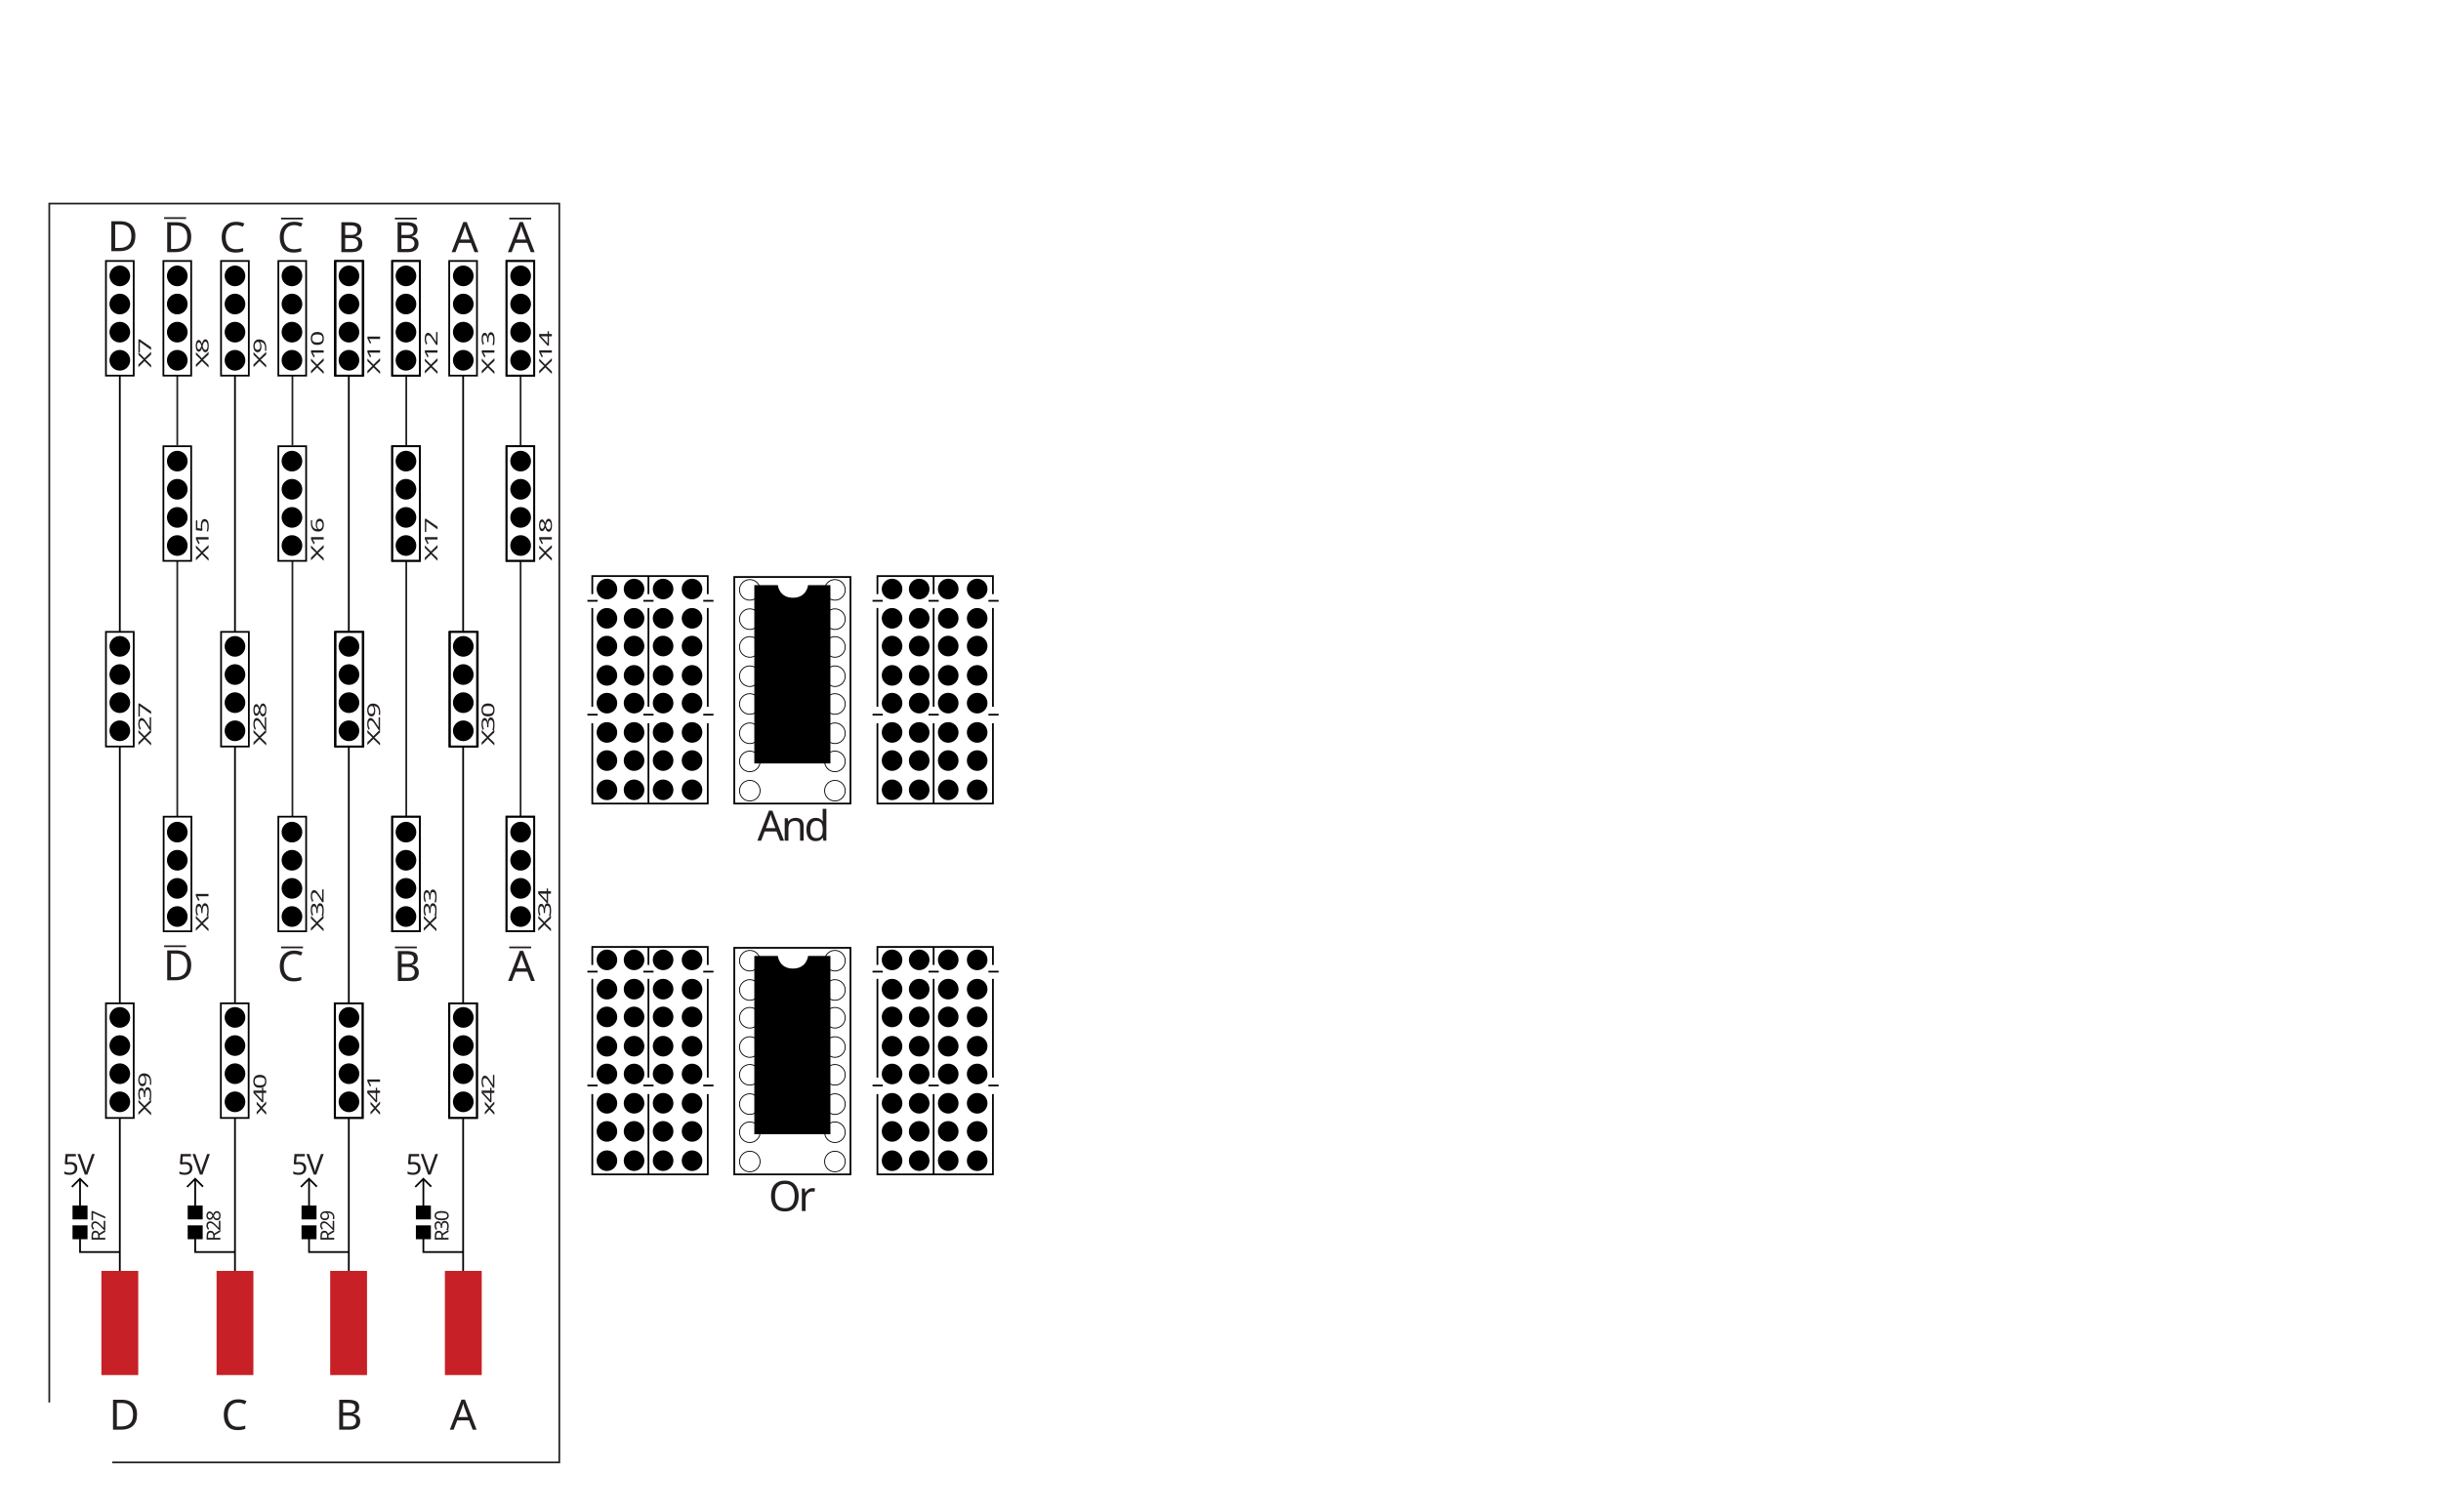
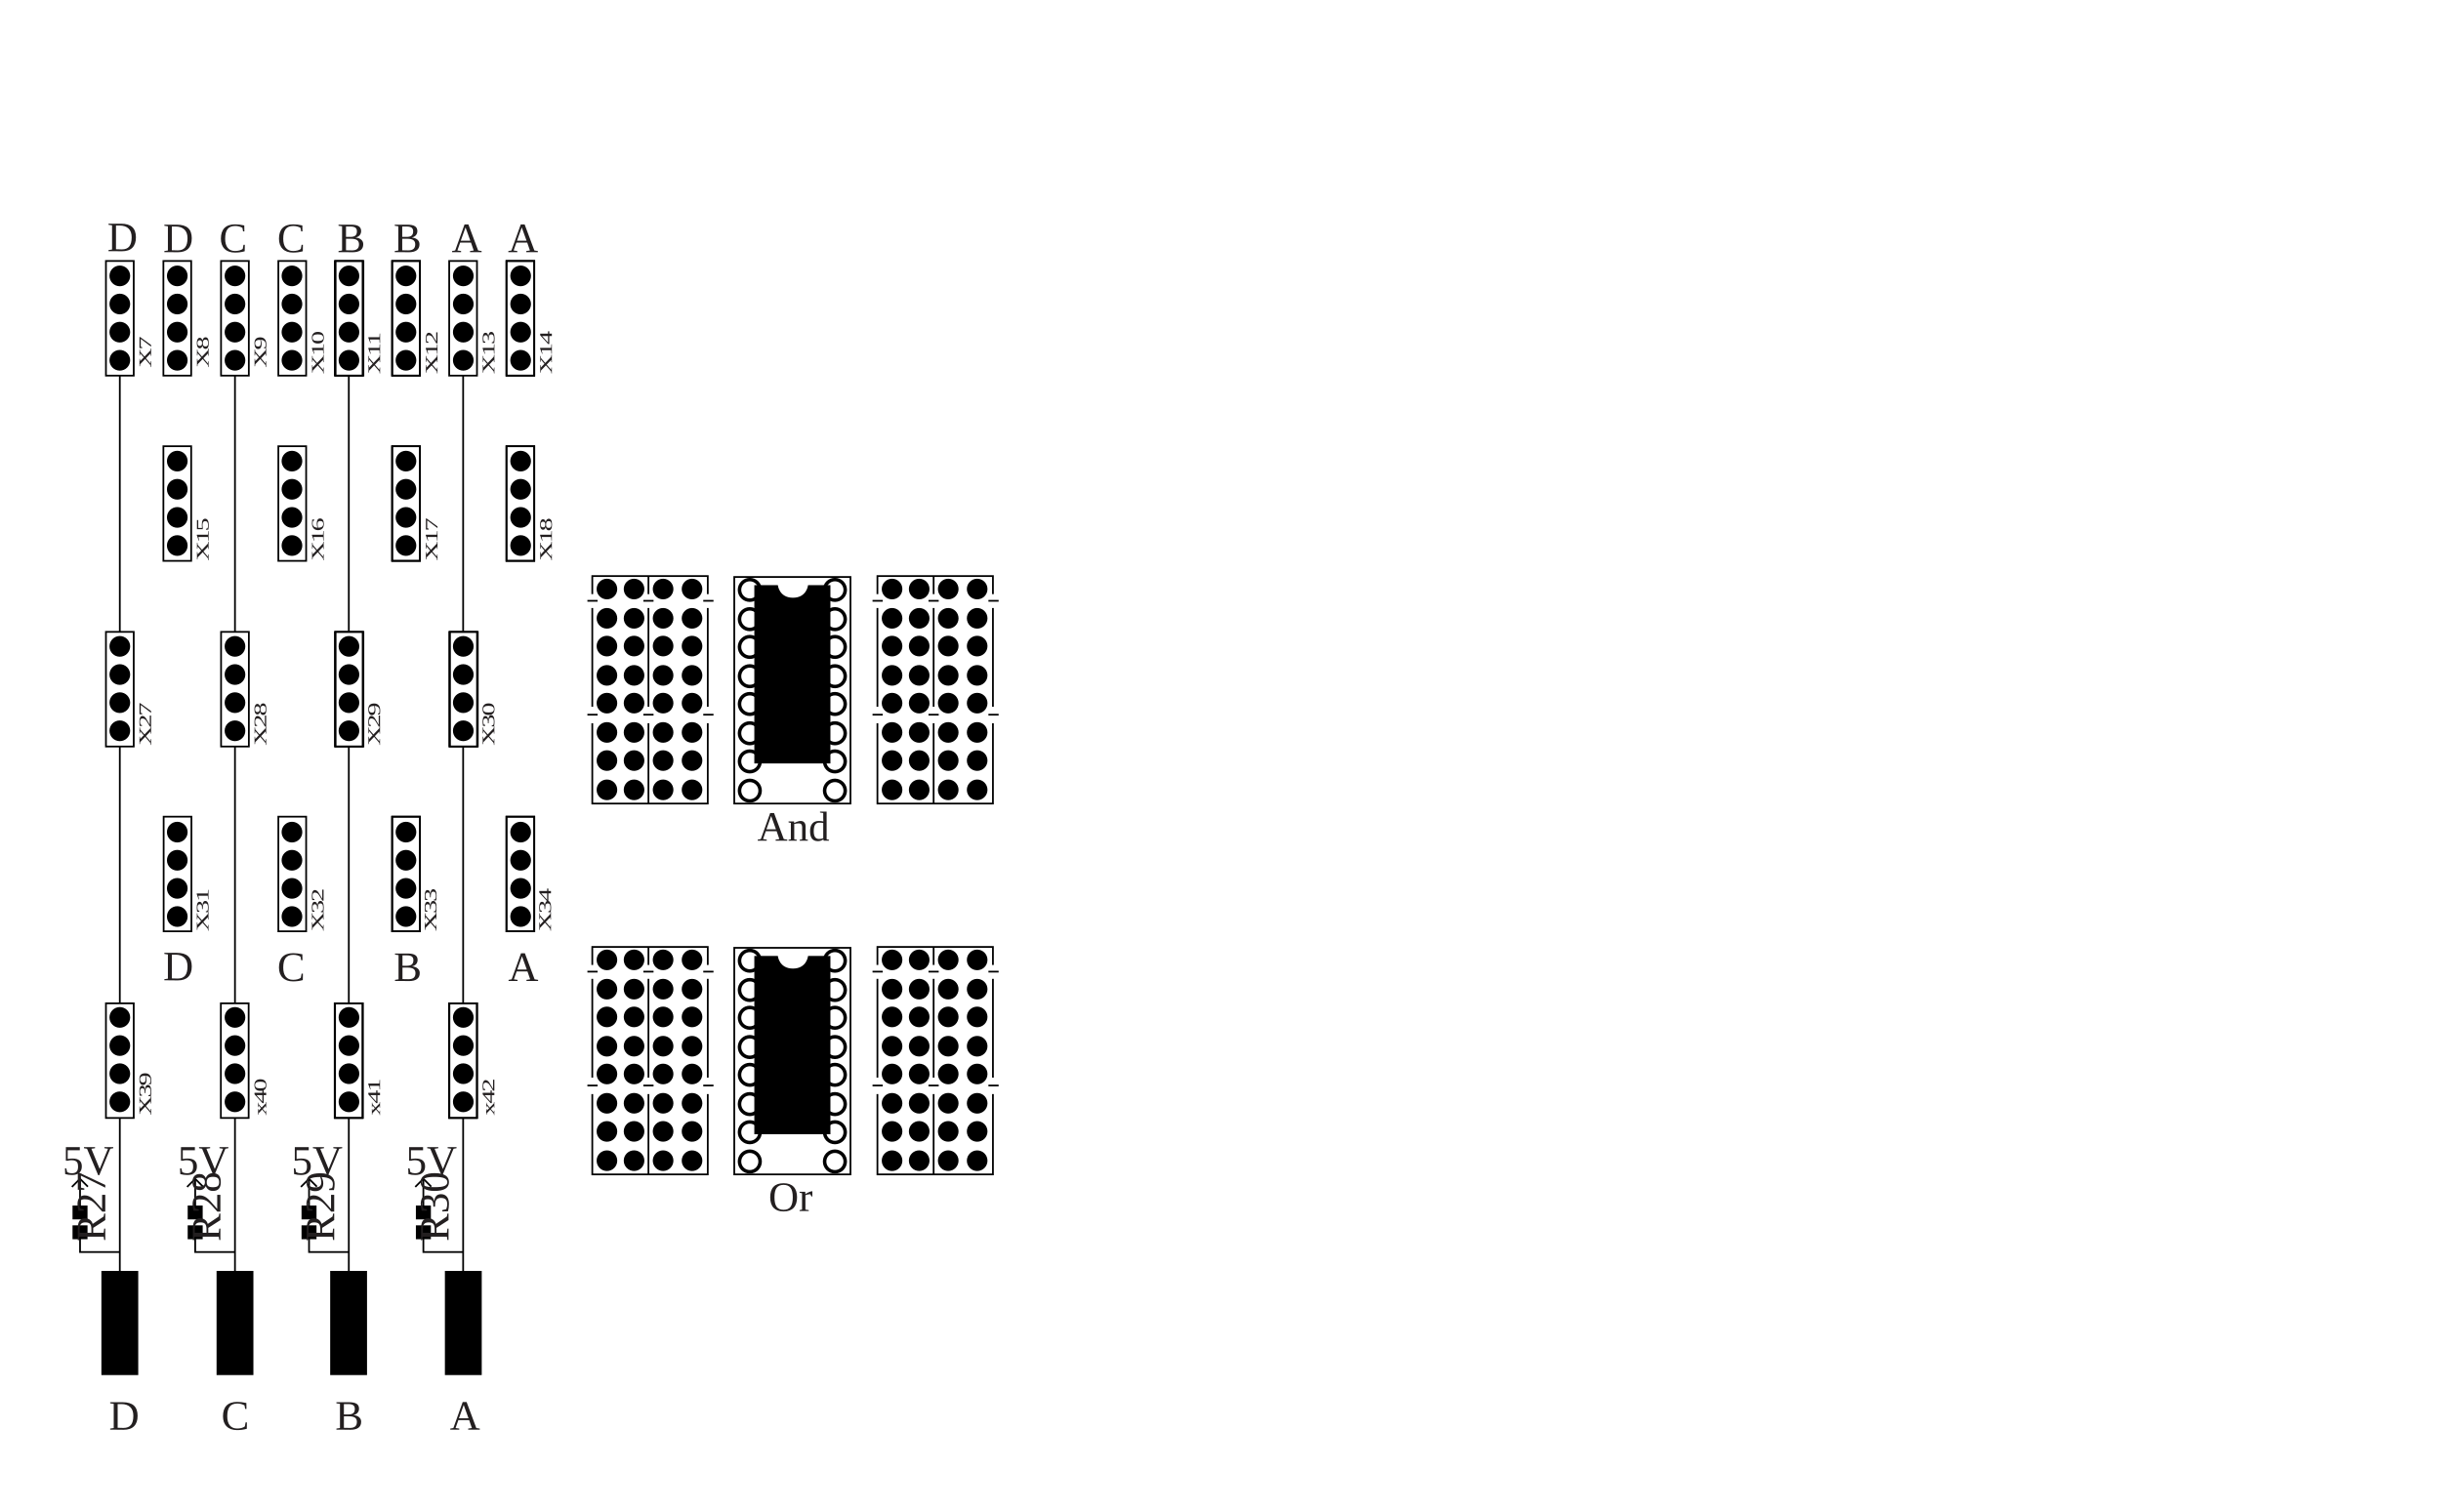
<svg xmlns="http://www.w3.org/2000/svg" width="246.38mm" height="152.59mm" viewBox="0 0 698.4 432.54">
  <defs>
-     <style>.cls-1,.cls-2,.cls-3,.cls-4{stroke:#000;}.cls-1,.cls-2,.cls-3,.cls-4,.cls-5{stroke-miterlimit:10;}.cls-1,.cls-3,.cls-5{fill:none;}.cls-1,.cls-4,.cls-5{stroke-width:.5px;}.cls-6{font-size:5.07px;letter-spacing:-.07em;}.cls-6,.cls-7,.cls-8,.cls-9,.cls-10{fill:#231f20;font-family:OCRAExtended, 'OCR A Extended';}.cls-7{font-size:5.51px;letter-spacing:-.07em;}.cls-8{font-size:8.22px;letter-spacing:-.05em;}.cls-11{fill:#c72026;}.cls-3{stroke-width:.25px;}.cls-9{letter-spacing:-.07em;}.cls-9,.cls-10{font-size:12px;}.cls-5{stroke:#231f20;}</style>
+     <style>
+             .cls-1,.cls-2,.cls-3,.cls-4{stroke:#000;}.cls-1,.cls-2,.cls-3,.cls-4,.cls-5{stroke-miterlimit:10;}.cls-1,.cls-3,.cls-5{fill:none;}.cls-1,.cls-4,.cls-5{stroke-width:.5px;}.cls-6{font-size:5.07px;letter-spacing:-.07em;}.cls-6,.cls-7,.cls-8,.cls-9,.cls-10{fill:#231f20;font-family:OCRAExtended,
+             'OCR A
+             Extended';}.cls-7{font-size:5.51px;letter-spacing:-.07em;}.cls-8{font-size:8.22px;letter-spacing:-.05em;}.cls-11{fill:#c72026;}.cls-3{stroke-width:.25px;}.cls-9{letter-spacing:-.07em;}.cls-9,.cls-10{font-size:12px;}.cls-5{stroke:#231f20;}</style>
  </defs>
  <g id="Static">
    <g id="Input">
      <g id="D">
        <line class="cls-5" x1="50.72" y1="160.52" x2="50.72" y2="233.73" />
        <line class="cls-5" x1="50.72" y1="107.51" x2="50.72" y2="127.48" />
        <line class="cls-5" x1="46.96" y1="62.41" x2="53.23" y2="62.41" />
        <line class="cls-5" x1="46.96" y1="270.81" x2="53.23" y2="270.81" />
        <polyline class="cls-1" points="20.57 339.69 22.89 337.37 25.14 339.62" />
        <line class="cls-1" x1="34.28" y1="107.51" x2="34.28" y2="180.84" />
        <line class="cls-1" x1="34.28" y1="213.65" x2="34.28" y2="287.15" />
        <line class="cls-1" x1="34.28" y1="319.97" x2="34.28" y2="363.73" />
        <polyline class="cls-1" points="34.28 358.33 22.9 358.33 22.9 354.41" />
        <rect class="cls-4" x="21" y="350.94" width="3.79" height="3.47" />
        <rect class="cls-4" x="21" y="345.27" width="3.79" height="3.47" />
        <line class="cls-1" x1="22.9" y1="337.63" x2="22.9" y2="345.15" />
        <rect class="cls-1" x="30.31" y="74.69" width="7.95" height="32.81" />
        <rect class="cls-1" x="46.75" y="74.69" width="7.95" height="32.81" />
        <rect class="cls-1" x="46.75" y="127.71" width="7.95" height="32.81" />
        <rect class="cls-1" x="46.82" y="233.73" width="7.95" height="32.81" />
        <rect class="cls-1" x="30.31" y="180.84" width="7.95" height="32.81" />
        <rect class="cls-1" x="30.31" y="287.15" width="7.95" height="32.81" />
        <g id="Font">
          <text class="cls-8" transform="translate(17.88 336.16)">
            <tspan x="0" y="0">5V</tspan>
          </text>
          <text class="cls-7" transform="translate(30.12 355.3) rotate(-90)">
            <tspan x="0" y="0">R27</tspan>
          </text>
          <text class="cls-6" transform="translate(43.23 319.21) rotate(-90) scale(1.54 1)">
            <tspan x="0" y="0">X39</tspan>
          </text>
          <text class="cls-6" transform="translate(43.23 213.37) rotate(-90) scale(1.54 1)">
            <tspan x="0" y="0">X27</tspan>
          </text>
          <text class="cls-6" transform="translate(43.23 105.23) rotate(-90) scale(1.54 1)">
            <tspan x="0" y="0">X7</tspan>
          </text>
          <text class="cls-6" transform="translate(59.68 105.23) rotate(-90) scale(1.54 1)">
            <tspan x="0" y="0">X8</tspan>
          </text>
          <text class="cls-6" transform="translate(59.68 160.52) rotate(-90) scale(1.54 1)">
            <tspan x="0" y="0">X15</tspan>
          </text>
          <text class="cls-6" transform="translate(59.65 266.55) rotate(-90) scale(1.54 1)">
            <tspan x="0" y="0">X31</tspan>
          </text>
          <text class="cls-10" transform="translate(30.7 71.88)">
            <tspan x="0" y="0">D</tspan>
          </text>
          <text class="cls-10" transform="translate(46.68 72.16)">
            <tspan x="0" y="0">D</tspan>
          </text>
          <text class="cls-10" transform="translate(46.68 280.56)">
            <tspan x="0" y="0">D</tspan>
          </text>
        </g>
      </g>
      <g id="C">
        <line class="cls-5" x1="83.67" y1="160.52" x2="83.67" y2="233.73" />
        <line class="cls-5" x1="83.67" y1="107.51" x2="83.67" y2="127.48" />
        <polyline class="cls-1" points="53.53 339.69 55.84 337.37 58.09 339.62" />
        <line class="cls-1" x1="67.23" y1="107.51" x2="67.23" y2="180.84" />
        <line class="cls-1" x1="67.23" y1="213.65" x2="67.23" y2="287.15" />
        <line class="cls-1" x1="67.23" y1="319.97" x2="67.23" y2="363.73" />
        <polyline class="cls-1" points="67.23 358.33 55.85 358.33 55.85 354.41" />
        <rect class="cls-4" x="53.95" y="350.94" width="3.79" height="3.47" />
        <rect class="cls-4" x="53.95" y="345.27" width="3.79" height="3.47" />
        <line class="cls-1" x1="55.85" y1="337.63" x2="55.85" y2="345.15" />
        <rect class="cls-1" x="63.24" y="74.69" width="7.95" height="32.81" />
        <rect class="cls-1" x="79.64" y="74.69" width="7.95" height="32.81" />
        <rect class="cls-1" x="79.64" y="127.71" width="7.95" height="32.81" />
        <rect class="cls-1" x="79.64" y="233.73" width="7.95" height="32.81" />
        <rect class="cls-1" x="63.25" y="180.84" width="7.95" height="32.81" />
        <rect class="cls-1" x="63.19" y="287.15" width="7.95" height="32.81" />
        <g id="Typo">
          <text class="cls-10" transform="translate(62.7 72.16)">
            <tspan x="0" y="0">C</tspan>
          </text>
          <text class="cls-10" transform="translate(79.32 72.16)">
            <tspan x="0" y="0">C</tspan>
          </text>
          <text class="cls-10" transform="translate(79.32 280.75)">
            <tspan x="0" y="0">C</tspan>
          </text>
          <text class="cls-8" transform="translate(50.81 336.16)">
            <tspan x="0" y="0">5V</tspan>
          </text>
          <text class="cls-7" transform="translate(63.05 355.3) rotate(-90)">
            <tspan x="0" y="0">R28</tspan>
          </text>
          <text class="cls-6" transform="translate(76.16 319.21) rotate(-90) scale(1.54 1)">
            <tspan x="0" y="0">x40</tspan>
          </text>
          <text class="cls-6" transform="translate(76.16 213.37) rotate(-90) scale(1.54 1)">
            <tspan x="0" y="0">X28</tspan>
          </text>
          <text class="cls-6" transform="translate(76.16 105.23) rotate(-90) scale(1.54 1)">
            <tspan x="0" y="0">X9</tspan>
          </text>
          <text class="cls-6" transform="translate(92.61 107.05) rotate(-90) scale(1.54 1)">
            <tspan x="0" y="0">X10</tspan>
          </text>
          <text class="cls-6" transform="translate(92.61 160.52) rotate(-90) scale(1.54 1)">
            <tspan x="0" y="0">X16</tspan>
          </text>
          <text class="cls-6" transform="translate(92.58 266.55) rotate(-90) scale(1.54 1)">
            <tspan x="0" y="0">X32</tspan>
          </text>
          <text class="cls-6" transform="translate(124.87 266.55) rotate(-90) scale(1.54 1)">
            <tspan x="0" y="0">X33</tspan>
          </text>
        </g>
        <line class="cls-5" x1="80.42" y1="62.55" x2="86.69" y2="62.55" />
        <line class="cls-5" x1="80.42" y1="271.14" x2="86.69" y2="271.14" />
      </g>
      <g id="B">
        <line class="cls-5" x1="116.24" y1="160.52" x2="116.24" y2="233.73" />
        <line class="cls-5" x1="116.24" y1="107.51" x2="116.24" y2="127.48" />
        <polyline class="cls-1" points="86.09 339.69 88.41 337.37 90.66 339.62" />
        <line class="cls-1" x1="99.8" y1="107.51" x2="99.8" y2="180.84" />
        <line class="cls-1" x1="99.8" y1="213.65" x2="99.8" y2="287.15" />
        <line class="cls-1" x1="99.8" y1="319.97" x2="99.8" y2="363.73" />
        <polyline class="cls-1" points="99.8 358.33 88.42 358.33 88.42 354.41" />
        <rect class="cls-4" x="86.52" y="350.94" width="3.79" height="3.47" />
        <rect class="cls-4" x="86.52" y="345.27" width="3.79" height="3.47" />
        <line class="cls-1" x1="88.42" y1="337.63" x2="88.42" y2="345.15" />
        <rect class="cls-1" x="95.8" y="74.69" width="7.95" height="32.81" />
        <rect class="cls-1" x="112.21" y="74.69" width="7.95" height="32.81" />
        <rect class="cls-1" x="112.21" y="127.71" width="7.95" height="32.81" />
        <rect class="cls-1" x="112.21" y="233.73" width="7.95" height="32.81" />
        <rect class="cls-1" x="95.82" y="180.84" width="7.95" height="32.81" />
        <rect class="cls-1" x="95.76" y="287.15" width="7.95" height="32.81" />
        <line class="cls-5" x1="112.99" y1="62.55" x2="119.26" y2="62.55" />
        <line class="cls-5" x1="112.99" y1="271.14" x2="119.26" y2="271.14" />
        <g id="Typo-2">
          <text class="cls-10" transform="translate(96.51 72.16)">
            <tspan x="0" y="0">B</tspan>
          </text>
          <text class="cls-10" transform="translate(112.6 72.16)">
            <tspan x="0" y="0">B</tspan>
          </text>
          <text class="cls-10" transform="translate(112.67 280.75)">
            <tspan x="0" y="0">B</tspan>
          </text>
          <text class="cls-8" transform="translate(83.38 336.16)">
            <tspan x="0" y="0">5V</tspan>
          </text>
          <text class="cls-7" transform="translate(95.62 355.3) rotate(-90)">
            <tspan x="0" y="0">R29</tspan>
          </text>
          <text class="cls-6" transform="translate(108.73 319.21) rotate(-90) scale(1.54 1)">
            <tspan x="0" y="0">x41</tspan>
          </text>
          <text class="cls-6" transform="translate(108.73 213.37) rotate(-90) scale(1.54 1)">
            <tspan x="0" y="0">X29</tspan>
          </text>
          <text class="cls-6" transform="translate(125.18 107.05) rotate(-90) scale(1.54 1)">
            <tspan x="0" y="0">X12</tspan>
          </text>
          <text class="cls-6" transform="translate(108.75 107.05) rotate(-90) scale(1.54 1)">
            <tspan x="0" y="0">X11</tspan>
          </text>
          <text class="cls-6" transform="translate(125.18 160.52) rotate(-90) scale(1.54 1)">
            <tspan x="0" y="0">X17</tspan>
          </text>
        </g>
        <rect class="cls-1" x="96.02" y="74.69" width="7.95" height="32.81" />
        <rect class="cls-1" x="112.18" y="74.69" width="7.95" height="32.81" />
        <rect class="cls-1" x="112.18" y="127.71" width="7.95" height="32.81" />
        <rect class="cls-1" x="112.18" y="233.73" width="7.95" height="32.81" />
        <rect class="cls-1" x="96.02" y="180.84" width="7.95" height="32.81" />
        <rect class="cls-1" x="95.87" y="287.15" width="7.95" height="32.81" />
      </g>
      <g id="A">
        <line class="cls-5" x1="148.95" y1="160.52" x2="148.95" y2="233.73" />
        <line class="cls-5" x1="148.95" y1="107.51" x2="148.95" y2="127.48" />
        <polyline class="cls-1" points="118.81 339.69 121.13 337.37 123.38 339.62" />
        <line class="cls-1" x1="132.51" y1="107.51" x2="132.51" y2="180.84" />
        <line class="cls-1" x1="132.51" y1="213.65" x2="132.51" y2="287.15" />
        <line class="cls-1" x1="132.51" y1="319.97" x2="132.51" y2="363.73" />
        <polyline class="cls-1" points="132.51 358.33 121.13 358.33 121.13 354.41" />
        <rect class="cls-4" x="119.24" y="350.94" width="3.79" height="3.47" />
        <rect class="cls-4" x="119.24" y="345.27" width="3.79" height="3.47" />
        <line class="cls-1" x1="121.13" y1="337.63" x2="121.13" y2="345.15" />
        <rect class="cls-1" x="128.52" y="74.69" width="7.95" height="32.81" />
        <rect class="cls-1" x="144.92" y="74.69" width="7.95" height="32.81" />
        <rect class="cls-1" x="144.92" y="127.71" width="7.95" height="32.81" />
        <rect class="cls-1" x="144.92" y="233.73" width="7.95" height="32.81" />
        <rect class="cls-1" x="128.54" y="180.84" width="7.95" height="32.81" />
        <rect class="cls-1" x="128.47" y="287.15" width="7.95" height="32.81" />
        <line class="cls-5" x1="145.7" y1="62.55" x2="151.97" y2="62.55" />
        <line class="cls-5" x1="145.7" y1="271.14" x2="151.97" y2="271.14" />
        <g id="Typo_copy">
          <text class="cls-10" transform="translate(129.22 72.16)">
            <tspan x="0" y="0">A</tspan>
          </text>
          <text class="cls-10" transform="translate(145.31 72.16)">
            <tspan x="0" y="0">A</tspan>
          </text>
          <text class="cls-10" transform="translate(145.38 280.75)">
            <tspan x="0" y="0">A</tspan>
          </text>
          <text class="cls-8" transform="translate(116.09 336.16)">
            <tspan x="0" y="0">5V</tspan>
          </text>
          <text class="cls-7" transform="translate(128.33 355.3) rotate(-90)">
            <tspan x="0" y="0">R30</tspan>
          </text>
          <text class="cls-6" transform="translate(141.44 319.21) rotate(-90) scale(1.54 1)">
            <tspan x="0" y="0">x42</tspan>
          </text>
          <text class="cls-6" transform="translate(141.44 213.37) rotate(-90) scale(1.54 1)">
            <tspan x="0" y="0">X30</tspan>
          </text>
          <text class="cls-6" transform="translate(157.89 107.05) rotate(-90) scale(1.54 1)">
            <tspan x="0" y="0">X14</tspan>
          </text>
          <text class="cls-6" transform="translate(141.46 107.05) rotate(-90) scale(1.54 1)">
            <tspan x="0" y="0">X13</tspan>
          </text>
          <text class="cls-6" transform="translate(157.89 160.52) rotate(-90) scale(1.54 1)">
            <tspan x="0" y="0">X18</tspan>
          </text>
          <text class="cls-6" transform="translate(157.63 266.55) rotate(-90) scale(1.54 1)">
            <tspan x="0" y="0">X34</tspan>
          </text>
        </g>
        <rect class="cls-1" x="144.89" y="74.69" width="7.95" height="32.81" />
        <rect class="cls-1" x="144.89" y="127.71" width="7.95" height="32.81" />
        <rect class="cls-1" x="144.89" y="233.73" width="7.95" height="32.81" />
        <rect class="cls-1" x="128.74" y="180.84" width="7.95" height="32.81" />
        <rect class="cls-1" x="128.58" y="287.15" width="7.95" height="32.81" />
      </g>
      <polyline class="cls-5" points="14.1 401.38 14.1 58.26 160.02 58.26 160.02 418.54 32.11 418.54" />
      <text class="cls-9" transform="translate(31.18 409.17)">
        <tspan x="0" y="0">D</tspan>
      </text>
      <text class="cls-9" transform="translate(63.3 409.17)">
        <tspan x="0" y="0">C</tspan>
      </text>
      <text class="cls-9" transform="translate(95.91 409.17)">
        <tspan x="0" y="0">B</tspan>
      </text>
      <text class="cls-9" transform="translate(128.7 409.17)">
        <tspan x="0" y="0">A</tspan>
      </text>
    </g>
    <g id="Gates">
      <polyline class="cls-1" points="169.46 206.99 169.46 229.98 202.5 229.98 202.5 206.99" />
      <line class="cls-1" x1="202.5" y1="202.28" x2="202.5" y2="174.01" />
      <line class="cls-1" x1="185.53" y1="202.28" x2="185.53" y2="174.01" />
      <line class="cls-1" x1="185.53" y1="170.04" x2="185.53" y2="164.87" />
      <line class="cls-1" x1="185.53" y1="229.98" x2="185.53" y2="206.99" />
      <line class="cls-1" x1="169.46" y1="202.28" x2="169.46" y2="174.01" />
      <polyline class="cls-1" points="202.5 170.04 202.5 164.87 169.46 164.87 169.46 170.04" />
      <line class="cls-1" x1="168.06" y1="171.95" x2="170.98" y2="171.95" />
      <line class="cls-1" x1="201.21" y1="171.95" x2="204.14" y2="171.95" />
      <line class="cls-1" x1="168.06" y1="204.54" x2="170.98" y2="204.54" />
      <line class="cls-1" x1="201.21" y1="204.54" x2="204.14" y2="204.54" />
      <line class="cls-1" x1="184.07" y1="171.95" x2="186.99" y2="171.95" />
      <line class="cls-1" x1="184.07" y1="204.54" x2="186.99" y2="204.54" />
    </g>
    <g id="Gates-2">
      <polyline class="cls-1" points="251.04 206.99 251.04 229.98 284.09 229.98 284.09 206.99" />
      <line class="cls-1" x1="284.09" y1="202.28" x2="284.09" y2="174.01" />
      <line class="cls-1" x1="267.12" y1="202.28" x2="267.12" y2="174.01" />
      <line class="cls-1" x1="267.12" y1="170.04" x2="267.12" y2="164.87" />
      <line class="cls-1" x1="267.12" y1="229.98" x2="267.12" y2="206.99" />
      <line class="cls-1" x1="251.04" y1="202.28" x2="251.04" y2="174.01" />
      <polyline class="cls-1" points="284.09 170.04 284.09 164.87 251.04 164.87 251.04 170.04" />
      <line class="cls-1" x1="249.64" y1="171.95" x2="252.57" y2="171.95" />
      <line class="cls-1" x1="282.8" y1="171.95" x2="285.72" y2="171.95" />
      <line class="cls-1" x1="249.64" y1="204.54" x2="252.57" y2="204.54" />
      <line class="cls-1" x1="282.8" y1="204.54" x2="285.72" y2="204.54" />
      <line class="cls-1" x1="265.65" y1="171.95" x2="268.58" y2="171.95" />
      <line class="cls-1" x1="265.65" y1="204.54" x2="268.58" y2="204.54" />
    </g>
    <path d="M237.58,218.49h-21.76v-51.03h6.73s.34,3.61,4.32,3.61,4.33-3.61,4.33-3.61h6.39v51.03Z" />
    <rect class="cls-1" x="210.08" y="165.13" width="33.25" height="64.85" />
    <g id="pins">
      <circle class="cls-3" cx="214.53" cy="168.82" r="2.95" />
      <circle class="cls-3" cx="238.88" cy="168.82" r="2.95" />
      <circle class="cls-3" cx="214.53" cy="177.2" r="2.95" />
      <circle class="cls-3" cx="238.88" cy="177.2" r="2.95" />
      <circle class="cls-3" cx="214.53" cy="185.15" r="2.95" />
      <circle class="cls-3" cx="238.88" cy="185.15" r="2.95" />
      <circle class="cls-3" cx="214.53" cy="193.53" r="2.95" />
      <circle class="cls-3" cx="238.88" cy="193.53" r="2.95" />
      <circle class="cls-3" cx="214.53" cy="201.48" r="2.95" />
      <circle class="cls-3" cx="238.88" cy="201.48" r="2.95" />
      <circle class="cls-3" cx="214.53" cy="209.86" r="2.95" />
      <circle class="cls-3" cx="238.88" cy="209.86" r="2.95" />
      <circle class="cls-3" cx="214.53" cy="217.91" r="2.95" />
      <circle class="cls-3" cx="238.88" cy="217.91" r="2.95" />
      <circle class="cls-3" cx="214.53" cy="226.29" r="2.95" />
      <circle class="cls-3" cx="238.88" cy="226.29" r="2.95" />
    </g>
    <g id="Gates-3">
      <polyline class="cls-1" points="169.46 313.12 169.46 336.11 202.5 336.11 202.5 313.12" />
      <line class="cls-1" x1="202.5" y1="308.41" x2="202.5" y2="280.14" />
      <line class="cls-1" x1="185.53" y1="308.41" x2="185.53" y2="280.14" />
      <line class="cls-1" x1="185.53" y1="276.17" x2="185.53" y2="271.01" />
      <line class="cls-1" x1="185.53" y1="336.11" x2="185.53" y2="313.12" />
      <line class="cls-1" x1="169.46" y1="308.41" x2="169.46" y2="280.14" />
      <polyline class="cls-1" points="202.5 276.17 202.5 271.01 169.46 271.01 169.46 276.17" />
      <line class="cls-1" x1="168.06" y1="278.08" x2="170.98" y2="278.08" />
      <line class="cls-1" x1="201.21" y1="278.08" x2="204.14" y2="278.08" />
      <line class="cls-1" x1="168.06" y1="310.67" x2="170.98" y2="310.67" />
      <line class="cls-1" x1="201.21" y1="310.67" x2="204.14" y2="310.67" />
      <line class="cls-1" x1="184.07" y1="278.08" x2="186.99" y2="278.08" />
      <line class="cls-1" x1="184.07" y1="310.67" x2="186.99" y2="310.67" />
    </g>
    <g id="Gates-4">
      <polyline class="cls-1" points="251.04 313.12 251.04 336.11 284.09 336.11 284.09 313.12" />
      <line class="cls-1" x1="284.09" y1="308.41" x2="284.09" y2="280.14" />
      <line class="cls-1" x1="267.12" y1="308.41" x2="267.12" y2="280.14" />
      <line class="cls-1" x1="267.12" y1="276.17" x2="267.12" y2="271.01" />
      <line class="cls-1" x1="267.12" y1="336.11" x2="267.12" y2="313.12" />
      <line class="cls-1" x1="251.04" y1="308.41" x2="251.04" y2="280.14" />
      <polyline class="cls-1" points="284.09 276.17 284.09 271.01 251.04 271.01 251.04 276.17" />
      <line class="cls-1" x1="249.64" y1="278.08" x2="252.57" y2="278.08" />
      <line class="cls-1" x1="282.8" y1="278.08" x2="285.72" y2="278.08" />
      <line class="cls-1" x1="249.64" y1="310.67" x2="252.57" y2="310.67" />
      <line class="cls-1" x1="282.8" y1="310.67" x2="285.72" y2="310.67" />
      <line class="cls-1" x1="265.65" y1="278.08" x2="268.58" y2="278.08" />
      <line class="cls-1" x1="265.65" y1="310.67" x2="268.58" y2="310.67" />
    </g>
    <path d="M237.58,324.62h-21.76v-51.03h6.73s.34,3.61,4.32,3.61,4.33-3.61,4.33-3.61h6.39v51.03Z" />
    <rect class="cls-1" x="210.08" y="271.26" width="33.25" height="64.85" />
    <g id="pins-2">
      <circle class="cls-3" cx="214.53" cy="274.95" r="2.95" />
      <circle class="cls-3" cx="238.88" cy="274.95" r="2.95" />
      <circle class="cls-3" cx="214.53" cy="283.33" r="2.95" />
      <circle class="cls-3" cx="238.88" cy="283.33" r="2.95" />
      <circle class="cls-3" cx="214.53" cy="291.28" r="2.95" />
      <circle class="cls-3" cx="238.88" cy="291.28" r="2.95" />
      <circle class="cls-3" cx="214.53" cy="299.66" r="2.95" />
      <circle class="cls-3" cx="238.88" cy="299.66" r="2.95" />
      <circle class="cls-3" cx="214.53" cy="307.61" r="2.95" />
      <circle class="cls-3" cx="238.88" cy="307.61" r="2.95" />
      <circle class="cls-3" cx="214.53" cy="315.99" r="2.95" />
      <circle class="cls-3" cx="238.88" cy="315.99" r="2.95" />
      <circle class="cls-3" cx="214.53" cy="324.04" r="2.95" />
      <circle class="cls-3" cx="238.88" cy="324.04" r="2.95" />
      <circle class="cls-3" cx="214.53" cy="332.42" r="2.95" />
      <circle class="cls-3" cx="238.88" cy="332.42" r="2.95" />
    </g>
    <text class="cls-9" transform="translate(216.67 240.61)">
      <tspan x="0" y="0">And</tspan>
    </text>
    <text class="cls-9" transform="translate(219.87 346.59)">
      <tspan x="0" y="0">Or</tspan>
    </text>
  </g>
  <g id="Input-2">
    <g id="Positive">
      <g id="D-2">
        <g id="D_Top">
          <circle id="in_pos_d_top_1" class="cls-2" cx="34.28" cy="78.96" r="2.46" />
          <circle id="in_pos_d_top_2" class="cls-2" cx="34.28" cy="87.01" r="2.46" />
          <circle id="in_pos_d_top_3" class="cls-2" cx="34.28" cy="95.06" r="2.46" />
          <circle id="in_pos_d_top_4" class="cls-2" cx="34.28" cy="103.11" r="2.46" />
        </g>
        <g id="D_Mid">
          <circle id="in_pos_d_mid_1" class="cls-2" cx="34.28" cy="184.99" r="2.46" />
          <circle id="in_pos_d_mid_2" class="cls-2" cx="34.28" cy="193.05" r="2.46" />
          <circle id="in_pos_d_mid_3" class="cls-2" cx="34.28" cy="201.1" r="2.46" />
          <circle id="in_pos_d_mid_4" class="cls-2" cx="34.28" cy="209.15" r="2.46" />
        </g>
        <g id="D_Bottom">
          <circle id="in_pos_d_bot_1" class="cls-2" cx="34.28" cy="291.18" r="2.46" />
          <circle id="in_pos_d_bot_2" class="cls-2" cx="34.28" cy="299.24" r="2.46" />
          <circle id="in_pos_d_bot_3" class="cls-2" cx="34.28" cy="307.29" r="2.46" />
          <circle id="in_pos_d_bot_4" class="cls-2" cx="34.28" cy="315.34" r="2.46" />
        </g>
      </g>
      <g id="C-2">
        <g id="C_Top">
          <circle id="in_pos_c_top_1" class="cls-2" cx="67.23" cy="78.96" r="2.46" />
          <circle id="in_pos_c_top_2" class="cls-2" cx="67.23" cy="87.01" r="2.46" />
          <circle id="in_pos_c_top_3" class="cls-2" cx="67.23" cy="95.06" r="2.46" />
          <circle id="in_pos_c_top_4" class="cls-2" cx="67.23" cy="103.11" r="2.46" />
        </g>
        <g id="C_Mid">
          <circle id="in_pos_c_mid_1" class="cls-2" cx="67.23" cy="184.99" r="2.46" />
          <circle id="in_pos_c_mid_2" class="cls-2" cx="67.23" cy="193.05" r="2.46" />
          <circle id="in_pos_c_mid_3" class="cls-2" cx="67.23" cy="201.1" r="2.46" />
          <circle id="in_pos_c_mid_4" class="cls-2" cx="67.23" cy="209.15" r="2.46" />
        </g>
        <g id="C_Bottom">
          <circle id="in_pos_c_bot_1" class="cls-2" cx="67.23" cy="291.18" r="2.46" />
          <circle id="in_pos_c_bot_2" class="cls-2" cx="67.23" cy="299.24" r="2.46" />
          <circle id="in_pos_c_bot_3" class="cls-2" cx="67.23" cy="307.29" r="2.46" />
          <circle id="in_pos_c_bot_4" class="cls-2" cx="67.23" cy="315.34" r="2.46" />
        </g>
      </g>
      <g id="B-2">
        <g id="B_Top">
          <circle id="in_pos_b_top_1" class="cls-2" cx="99.84" cy="87.01" r="2.46" />
          <circle id="in_pos_b_top_2" class="cls-2" cx="99.84" cy="78.96" r="2.46" />
          <circle id="in_pos_b_top_3" class="cls-2" cx="99.84" cy="95.06" r="2.46" />
          <circle id="in_pos_b_top_4" class="cls-2" cx="99.84" cy="103.11" r="2.46" />
        </g>
        <g id="B_Mid">
          <circle id="in_pos_b_mid_1" class="cls-2" cx="99.84" cy="184.99" r="2.46" />
          <circle id="in_pos_b_mid_2" class="cls-2" cx="99.84" cy="193.05" r="2.46" />
          <circle id="in_pos_b_mid_3" class="cls-2" cx="99.84" cy="201.1" r="2.46" />
          <circle id="in_pos_b_mid_4" class="cls-2" cx="99.84" cy="209.15" r="2.46" />
        </g>
        <g id="B_Bottom">
          <circle id="in_pos_b_bot_1" class="cls-2" cx="99.84" cy="291.18" r="2.46" />
          <circle id="in_pos_b_bot_2" class="cls-2" cx="99.84" cy="299.24" r="2.46" />
          <circle id="in_pos_b_bot_3" class="cls-2" cx="99.84" cy="307.29" r="2.46" />
          <circle id="in_pos_b_bot_4" class="cls-2" cx="99.84" cy="315.34" r="2.46" />
        </g>
      </g>
      <g id="A-2">
        <g id="A_Top">
          <circle id="in_pos_a_top_1" class="cls-2" cx="132.55" cy="78.96" r="2.46" />
          <circle id="in_pos_a_top_2" class="cls-2" cx="132.55" cy="87.01" r="2.46" />
          <circle id="in_pos_a_top_3" class="cls-2" cx="132.55" cy="95.06" r="2.46" />
          <circle id="in_pos_a_top_4" class="cls-2" cx="132.55" cy="103.11" r="2.46" />
        </g>
        <g id="A_Mid">
          <circle id="in_pos_a_mid_1" class="cls-2" cx="132.55" cy="193.05" r="2.46" />
          <circle id="in_pos_a_mid_2" class="cls-2" cx="132.55" cy="184.99" r="2.46" />
          <circle id="in_pos_a_mid_3" class="cls-2" cx="132.55" cy="201.1" r="2.46" />
          <circle id="in_pos_a_mid_4" class="cls-2" cx="132.55" cy="209.15" r="2.46" />
        </g>
        <g id="A_Bottom">
          <circle id="in_pos_a_bot_1" class="cls-2" cx="132.55" cy="291.18" r="2.46" />
          <circle id="in_pos_a_bot_2" class="cls-2" cx="132.55" cy="299.24" r="2.46" />
          <circle id="in_pos_a_bot_3" class="cls-2" cx="132.55" cy="307.29" r="2.46" />
          <circle id="in_pos_a_bot_4" class="cls-2" cx="132.55" cy="315.34" r="2.46" />
        </g>
      </g>
    </g>
    <g id="Negative">
      <g id="D-3">
        <g id="D_Top-2">
          <circle id="in_neg_d_top_1" class="cls-2" cx="50.72" cy="78.96" r="2.46" />
          <circle id="in_neg_d_top_2" class="cls-2" cx="50.72" cy="87.01" r="2.46" />
          <circle id="in_neg_d_top_3" class="cls-2" cx="50.72" cy="95.06" r="2.46" />
          <circle id="in_neg_d_top_4" class="cls-2" cx="50.72" cy="103.11" r="2.46" />
        </g>
        <g id="D_Middle">
          <circle id="in_neg_d_mid_1" class="cls-2" cx="50.72" cy="131.97" r="2.46" />
          <circle id="in_neg_d_mid_2" class="cls-2" cx="50.72" cy="140.03" r="2.46" />
          <circle id="in_neg_d_mid_3" class="cls-2" cx="50.72" cy="148.08" r="2.46" />
          <circle id="in_neg_d_mid_4" class="cls-2" cx="50.72" cy="156.13" r="2.46" />
        </g>
        <g id="D_Bottom-2">
          <circle id="in_neg_d_bot_1" class="cls-2" cx="50.72" cy="238.15" r="2.46" />
          <circle id="in_neg_d_bot_2" class="cls-2" cx="50.72" cy="246.2" r="2.46" />
          <circle id="in_neg_d_bot_3" class="cls-2" cx="50.72" cy="254.25" r="2.46" />
          <circle id="in_neg_d_bot_4" class="cls-2" cx="50.72" cy="262.31" r="2.46" />
        </g>
      </g>
      <g id="C-3">
        <g id="C_Top-2">
          <circle id="in_neg_c_mid_1" class="cls-2" cx="83.53" cy="78.96" r="2.46" />
          <circle id="in_neg_c_mid_2" class="cls-2" cx="83.53" cy="87.01" r="2.46" />
          <circle id="in_neg_c_mid_3" class="cls-2" cx="83.53" cy="95.06" r="2.46" />
          <circle id="in_neg_c_mid_4" class="cls-2" cx="83.53" cy="103.11" r="2.46" />
        </g>
        <g id="C_Middle">
          <circle id="in_neg_c_mid_1-2" class="cls-2" cx="83.53" cy="131.97" r="2.46" />
          <circle id="in_neg_c_mid_2-2" class="cls-2" cx="83.53" cy="140.03" r="2.46" />
          <circle id="in_neg_c_mid_3-2" class="cls-2" cx="83.53" cy="148.08" r="2.46" />
          <circle id="in_neg_c_mid_4-2" class="cls-2" cx="83.53" cy="156.13" r="2.46" />
        </g>
        <g id="C_Bottom-2">
          <circle id="in_neg_c_bot_1" class="cls-2" cx="83.53" cy="238.15" r="2.46" />
          <circle id="in_neg_c_bot_2" class="cls-2" cx="83.53" cy="246.2" r="2.46" />
          <circle id="in_neg_c_bot_3" class="cls-2" cx="83.53" cy="254.25" r="2.46" />
          <circle id="in_neg_c_bot_4" class="cls-2" cx="83.53" cy="262.31" r="2.46" />
        </g>
      </g>
      <g id="B-3">
        <g id="B_Top-2">
          <circle id="in_neg_b_top_1" class="cls-2" cx="116.15" cy="78.96" r="2.46" />
          <circle id="in_neg_b_top_2" class="cls-2" cx="116.15" cy="87.01" r="2.46" />
          <circle id="in_neg_b_top_3" class="cls-2" cx="116.15" cy="95.06" r="2.46" />
          <circle id="in_neg_b_top_4" class="cls-2" cx="116.15" cy="103.11" r="2.46" />
        </g>
        <g id="B_Mid-2">
          <circle id="in_neg_b_mid_1" class="cls-2" cx="116.15" cy="131.97" r="2.46" />
          <circle id="in_neg_b_mid_2" class="cls-2" cx="116.15" cy="140.03" r="2.46" />
          <circle id="in_neg_b_mid_3" class="cls-2" cx="116.15" cy="148.08" r="2.46" />
          <circle id="in_neg_b_mid_4" class="cls-2" cx="116.15" cy="156.13" r="2.46" />
        </g>
        <g id="B_Bot">
          <circle id="in_neg_b_bot_1" class="cls-2" cx="116.15" cy="238.15" r="2.46" />
          <circle id="in_neg_b_bot_2" class="cls-2" cx="116.15" cy="246.2" r="2.46" />
          <circle id="in_neg_b_bot_3" class="cls-2" cx="116.15" cy="254.25" r="2.46" />
          <circle id="in_neg_b_bot_4" class="cls-2" cx="116.15" cy="262.31" r="2.46" />
        </g>
      </g>
      <g id="A-3">
        <g id="A_Top-2">
          <circle id="in_neg_a_top_1" class="cls-2" cx="148.96" cy="78.96" r="2.46" />
          <circle id="in_neg_a_top_2" class="cls-2" cx="148.96" cy="87.01" r="2.46" />
          <circle id="in_neg_a_top_3" class="cls-2" cx="148.96" cy="95.06" r="2.46" />
          <circle id="in_neg_a_top_4" class="cls-2" cx="148.96" cy="103.11" r="2.46" />
        </g>
        <g id="A_Mid-2">
          <circle id="in_neg_a_mid_1" class="cls-2" cx="148.96" cy="131.97" r="2.46" />
          <circle id="in_neg_a_mid_2" class="cls-2" cx="148.96" cy="140.03" r="2.46" />
          <circle id="in_neg_a_mid_3" class="cls-2" cx="148.96" cy="148.08" r="2.46" />
          <circle id="in_neg_a_mid_4" class="cls-2" cx="148.96" cy="156.13" r="2.46" />
        </g>
        <g id="A_Bot">
          <circle id="in_neg_a_bot_1" class="cls-2" cx="148.96" cy="238.15" r="2.46" />
          <circle id="in_neg_a_bot_2" class="cls-2" cx="148.96" cy="246.2" r="2.46" />
          <circle id="in_neg_a_bot_3" class="cls-2" cx="148.96" cy="254.25" r="2.46" />
          <circle id="in_neg_a_bot_4" class="cls-2" cx="148.96" cy="262.31" r="2.46" />
        </g>
      </g>
    </g>
    <rect id="inputD" class="cls-11" x="29.01" y="363.73" width="10.54" height="29.81" />
    <rect id="inputC" class="cls-11" x="61.96" y="363.73" width="10.54" height="29.81" />
    <rect id="inputB" class="cls-11" x="94.47" y="363.73" width="10.54" height="29.81" />
    <rect id="inputA" class="cls-11" x="127.29" y="363.73" width="10.54" height="29.81" />
  </g>
  <g id="Gates-5">
    <g id="AND">
      <g id="and_left">
        <circle id="g_and_in_1_1" cx="181.41" cy="168.58" r="2.95" />
        <circle id="g_and_in_1_2" cx="189.72" cy="168.58" r="2.95" />
        <circle id="g_and_in_2_1" cx="181.41" cy="176.96" r="2.95" />
        <circle id="g_and_in_2_2" cx="189.72" cy="176.96" r="2.95" />
        <circle id="g_and_out_3_1" cx="181.41" cy="184.9" r="2.95" />
        <circle id="g_and_out_3_2" cx="189.72" cy="184.9" r="2.95" />
        <circle id="g_and_in_4_1" cx="181.41" cy="193.29" r="2.95" />
        <circle id="g_and_in_4_2" cx="189.72" cy="193.29" r="2.95" />
        <circle id="g_and_in_5_1" cx="181.41" cy="201.23" r="2.95" />
        <circle id="g_and_in_5_2" cx="189.72" cy="201.23" r="2.95" />
        <circle id="g_and_out_6_1" cx="181.41" cy="209.62" r="2.95" />
        <circle id="g_and_out_6_2" cx="189.72" cy="209.62" r="2.95" />
        <circle id="g_and_gnd_7_1" cx="181.41" cy="217.67" r="2.95" />
        <circle id="g_and_gnd_7_2" cx="189.72" cy="217.67" r="2.95" />
        <circle cx="181.41" cy="226.05" r="2.95" />
        <circle cx="189.72" cy="226.05" r="2.95" />
      </g>
      <g id="gnd_vcc_left">
        <circle id="g_and_gnd_1" cx="173.65" cy="168.58" r="2.95" />
        <circle id="g_and_vcc_1" cx="198" cy="168.58" r="2.95" />
        <circle id="g_and_gnd_2" cx="173.65" cy="176.96" r="2.95" />
        <circle id="g_and_vcc_2" cx="198" cy="176.96" r="2.95" />
        <circle id="g_and_gnd_3" cx="173.65" cy="184.91" r="2.95" />
        <circle id="g_and_vcc_3" cx="198" cy="184.91" r="2.95" />
        <circle id="g_and_gnd_4" cx="173.65" cy="193.29" r="2.95" />
        <circle id="g_and_vcc_4" cx="198" cy="193.29" r="2.95" />
        <circle id="g_and_gnd_5" cx="173.65" cy="201.24" r="2.95" />
        <circle id="g_and_vcc_5" cx="198" cy="201.24" r="2.95" />
        <circle id="g_and_gnd_6" cx="173.65" cy="209.62" r="2.95" />
        <circle id="g_and_vcc_6" cx="198" cy="209.62" r="2.95" />
        <circle id="g_and_gnd_7" cx="173.65" cy="217.67" r="2.95" />
        <circle id="g_and_vcc_7" cx="198" cy="217.67" r="2.95" />
        <circle cx="173.65" cy="226.05" r="2.95" />
        <circle cx="198" cy="226.05" r="2.95" />
      </g>
      <g id="and_right">
        <circle id="g_and_vcc_14_1" cx="262.99" cy="168.58" r="2.95" />
        <circle id="g_and_vcc_14_2" cx="271.3" cy="168.58" r="2.95" />
        <circle id="g_and_in_13_1" cx="262.99" cy="176.96" r="2.95" />
        <circle id="g_and_in_13_2" cx="271.3" cy="176.96" r="2.95" />
        <circle id="g_and_in_12_1" cx="262.99" cy="184.9" r="2.95" />
        <circle id="g_and_in_12_2" cx="271.3" cy="184.9" r="2.95" />
        <circle id="g_and_out_11_1" cx="262.99" cy="193.29" r="2.95" />
        <circle id="g_and_out_11_2" cx="271.3" cy="193.29" r="2.95" />
        <circle id="g_and_in_10_1" cx="262.99" cy="201.23" r="2.95" />
        <circle id="g_and_in_10_2" cx="271.3" cy="201.23" r="2.95" />
        <circle id="g_and_in_9_1" cx="262.99" cy="209.62" r="2.95" />
        <circle id="g_and_in_9_2" cx="271.3" cy="209.62" r="2.95" />
        <circle id="g_and_out_8_1" cx="262.99" cy="217.67" r="2.95" />
        <circle id="g_and_out_8_2" cx="271.3" cy="217.67" r="2.95" />
        <circle cx="262.99" cy="226.05" r="2.95" />
        <circle cx="271.3" cy="226.05" r="2.95" />
      </g>
      <g id="gnd_vcc_right">
        <circle id="g_and_gnd_14" cx="255.23" cy="168.58" r="2.95" />
        <circle id="g_and_vcc_14" cx="279.58" cy="168.58" r="2.95" />
        <circle id="g_and_gnd_13" cx="255.23" cy="176.96" r="2.95" />
        <circle id="g_and_vcc_13" cx="279.58" cy="176.96" r="2.95" />
        <circle id="g_and_gnd_12" cx="255.23" cy="184.91" r="2.95" />
        <circle id="g_and_vcc_12" cx="279.58" cy="184.91" r="2.95" />
        <circle id="g_and_gnd_11" cx="255.23" cy="193.29" r="2.95" />
        <circle id="g_and_vcc_11" cx="279.58" cy="193.29" r="2.95" />
        <circle id="g_and_gnd_10" cx="255.23" cy="201.24" r="2.95" />
        <circle id="g_and_vcc_10" cx="279.58" cy="201.24" r="2.95" />
        <circle id="g_and_gnd_9" cx="255.23" cy="209.62" r="2.95" />
        <circle id="g_and_vcc_9" cx="279.58" cy="209.62" r="2.95" />
        <circle id="g_and_gnd_8" cx="255.23" cy="217.67" r="2.95" />
        <circle id="g_and_vcc_8" cx="279.58" cy="217.67" r="2.95" />
        <circle cx="255.23" cy="226.05" r="2.95" />
        <circle cx="279.58" cy="226.05" r="2.95" />
      </g>
    </g>
    <circle id="g_and_in_1_1-2" cx="181.41" cy="274.71" r="2.95" />
    <circle id="g_or_in_1_2" cx="189.72" cy="274.71" r="2.95" />
    <circle id="g_or_in_2_1" cx="181.41" cy="283.09" r="2.95" />
    <circle id="g_or_in_2_2" cx="189.72" cy="283.09" r="2.95" />
    <circle id="g_or_out_3_1" cx="181.41" cy="291.04" r="2.95" />
    <circle id="g_or_out_3_2" cx="189.72" cy="291.04" r="2.95" />
    <circle id="g_or_in_4_1" cx="181.41" cy="299.42" r="2.95" />
    <circle id="g_or_in_4_2" cx="189.72" cy="299.42" r="2.95" />
    <circle id="g_or_in_5_1" cx="181.41" cy="307.37" r="2.95" />
    <circle id="g_or_in_5_2" cx="189.72" cy="307.37" r="2.95" />
    <circle id="g_or_out_6_1" cx="181.41" cy="315.75" r="2.95" />
    <circle id="g_or_out_6_2" cx="189.72" cy="315.75" r="2.95" />
    <circle id="g_or_gnd_7_1" cx="181.41" cy="323.8" r="2.95" />
    <circle id="g_or_gnd_7_2" cx="189.72" cy="323.8" r="2.95" />
    <circle cx="181.41" cy="332.18" r="2.95" />
    <circle cx="189.72" cy="332.18" r="2.95" />
    <g id="gnd_vcc_left-2">
      <circle id="g_or_gnd_1" cx="173.65" cy="274.72" r="2.95" />
      <circle id="g_or_vcc_1" cx="198" cy="274.72" r="2.95" />
      <circle id="g_or_gnd_2" cx="173.65" cy="283.1" r="2.95" />
      <circle id="g_or_vcc_2" cx="198" cy="283.1" r="2.95" />
      <circle id="g_or_gnd_3" cx="173.65" cy="291.04" r="2.95" />
      <circle id="g_or_vcc_3" cx="198" cy="291.04" r="2.95" />
      <circle id="g_or_gnd_4" cx="173.65" cy="299.43" r="2.95" />
      <circle id="g_or_vcc_4" cx="198" cy="299.43" r="2.95" />
      <circle id="g_or_gnd_5" cx="173.65" cy="307.37" r="2.95" />
      <circle id="g_or_vcc_5" cx="198" cy="307.37" r="2.95" />
      <circle id="g_or_gnd_6" cx="173.65" cy="315.76" r="2.95" />
      <circle id="g_or_vcc_6" cx="198" cy="315.76" r="2.95" />
      <circle id="g_or_gnd_7" cx="173.65" cy="323.81" r="2.95" />
      <circle id="g_or_vcc_7" cx="198" cy="323.81" r="2.95" />
      <circle cx="173.65" cy="332.19" r="2.95" />
      <circle cx="198" cy="332.19" r="2.95" />
    </g>
    <circle id="g_or_vcc_14_1" cx="262.99" cy="274.71" r="2.95" />
    <circle id="g_or_vcc_14_2" cx="271.3" cy="274.71" r="2.95" />
    <circle id="g_or_in_13_1" cx="262.99" cy="283.09" r="2.95" />
    <circle id="g_or_in_13_2" cx="271.3" cy="283.09" r="2.95" />
    <circle id="g_or_in_12_1" cx="262.99" cy="291.04" r="2.95" />
    <circle id="g_or_in_12_2" cx="271.3" cy="291.04" r="2.95" />
    <circle id="g_or_out_11_1" cx="262.99" cy="299.42" r="2.95" />
    <circle id="g_or_out_11_2" cx="271.3" cy="299.42" r="2.95" />
    <circle id="g_or_in_10_1" cx="262.99" cy="307.37" r="2.95" />
    <circle id="g_or_in_10_2" cx="271.3" cy="307.37" r="2.95" />
    <circle id="g_or_in_9_1" cx="262.99" cy="315.75" r="2.95" />
    <circle id="g_or_in_9_2" cx="271.3" cy="315.75" r="2.95" />
    <circle id="g_or_out_8_1" cx="262.99" cy="323.8" r="2.95" />
    <circle id="g_or_out_8_2" cx="271.3" cy="323.8" r="2.95" />
    <circle cx="262.99" cy="332.18" r="2.95" />
    <circle cx="271.3" cy="332.18" r="2.95" />
    <g id="gnd_vcc_right-2">
      <circle id="g_or_gnd_14" cx="255.23" cy="274.72" r="2.95" />
      <circle id="g_or_vcc_14" cx="279.58" cy="274.72" r="2.95" />
      <circle id="g_or_gnd_13" cx="255.23" cy="283.1" r="2.95" />
      <circle id="g_or_vcc_13" cx="279.58" cy="283.1" r="2.95" />
      <circle id="g_or_gnd_12" cx="255.23" cy="291.04" r="2.95" />
      <circle id="g_or_vcc_12" cx="279.58" cy="291.04" r="2.95" />
      <circle id="g_or_gnd_11" cx="255.23" cy="299.43" r="2.95" />
      <circle id="g_or_vcc_11" cx="279.58" cy="299.43" r="2.95" />
      <circle id="g_or_gnd_10" cx="255.23" cy="307.37" r="2.95" />
      <circle id="g_or_vcc_10" cx="279.58" cy="307.37" r="2.95" />
      <circle id="g_or_gnd_9" cx="255.23" cy="315.76" r="2.95" />
      <circle id="g_or_vcc_9" cx="279.58" cy="315.76" r="2.95" />
      <circle id="g_or_gnd_8" cx="255.23" cy="323.81" r="2.95" />
      <circle id="g_or_vcc_8" cx="279.58" cy="323.81" r="2.95" />
      <circle cx="255.23" cy="332.19" r="2.95" />
      <circle cx="279.58" cy="332.19" r="2.95" />
    </g>
  </g>
</svg>
